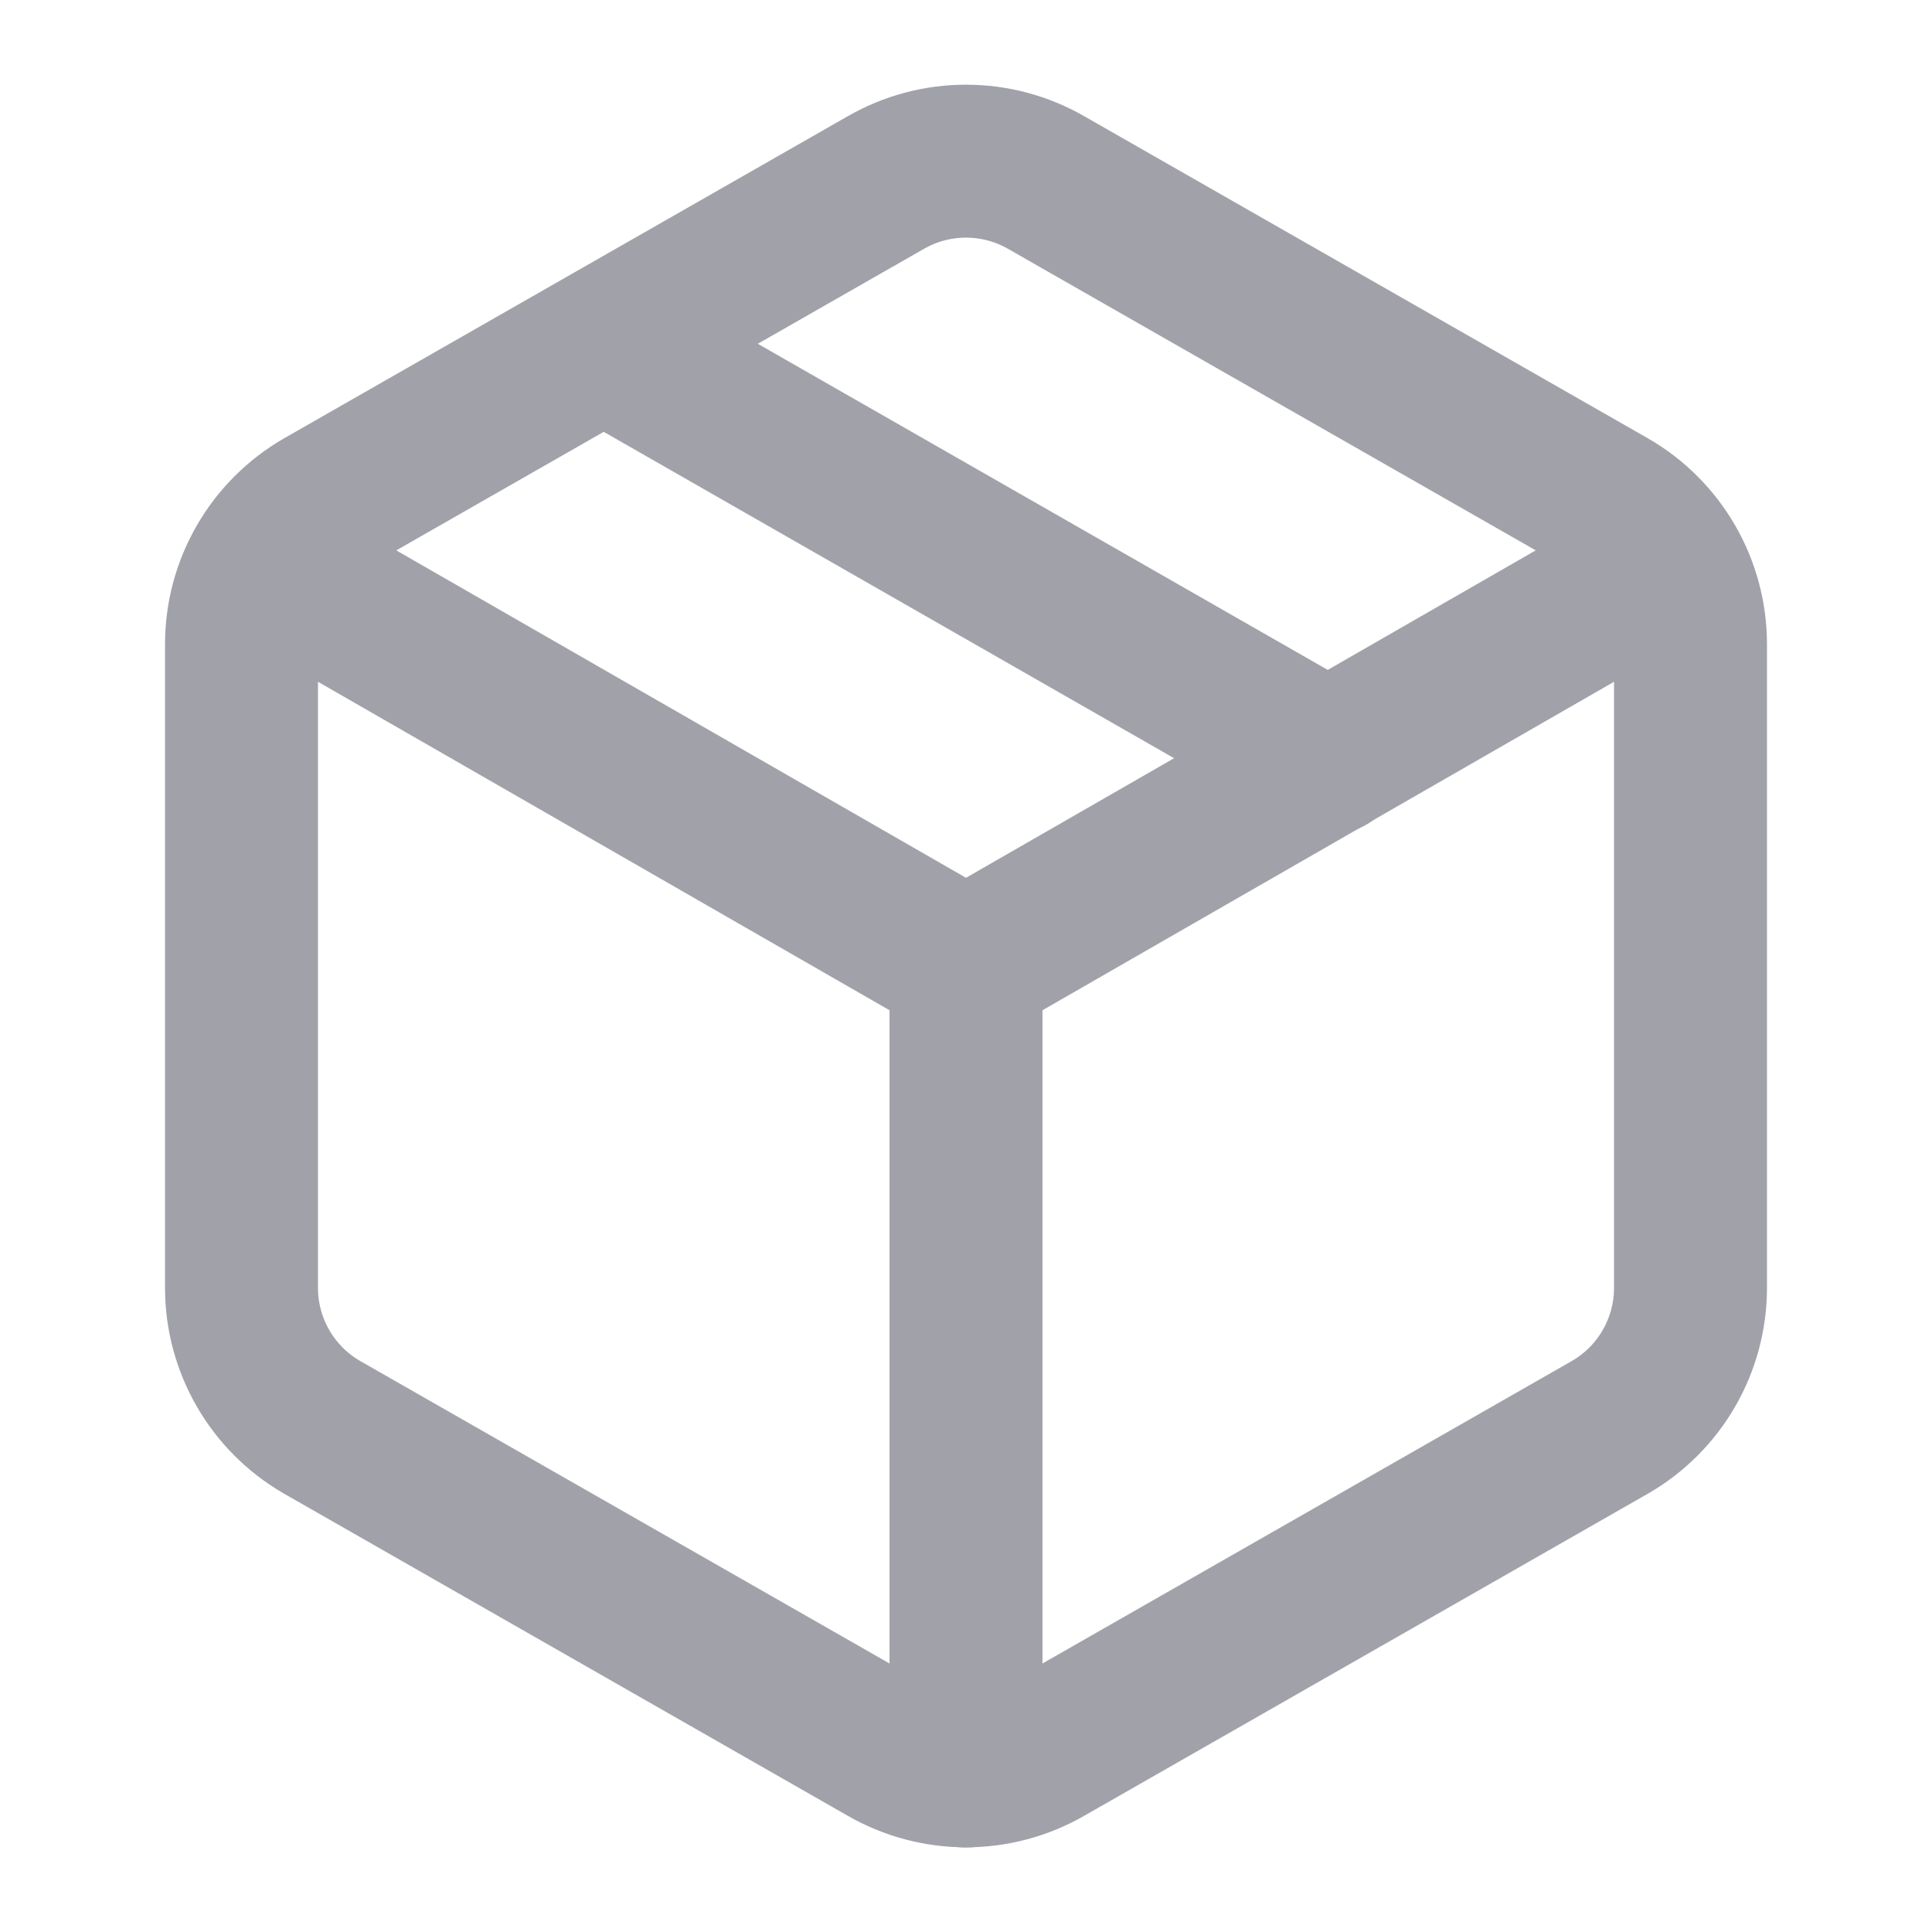
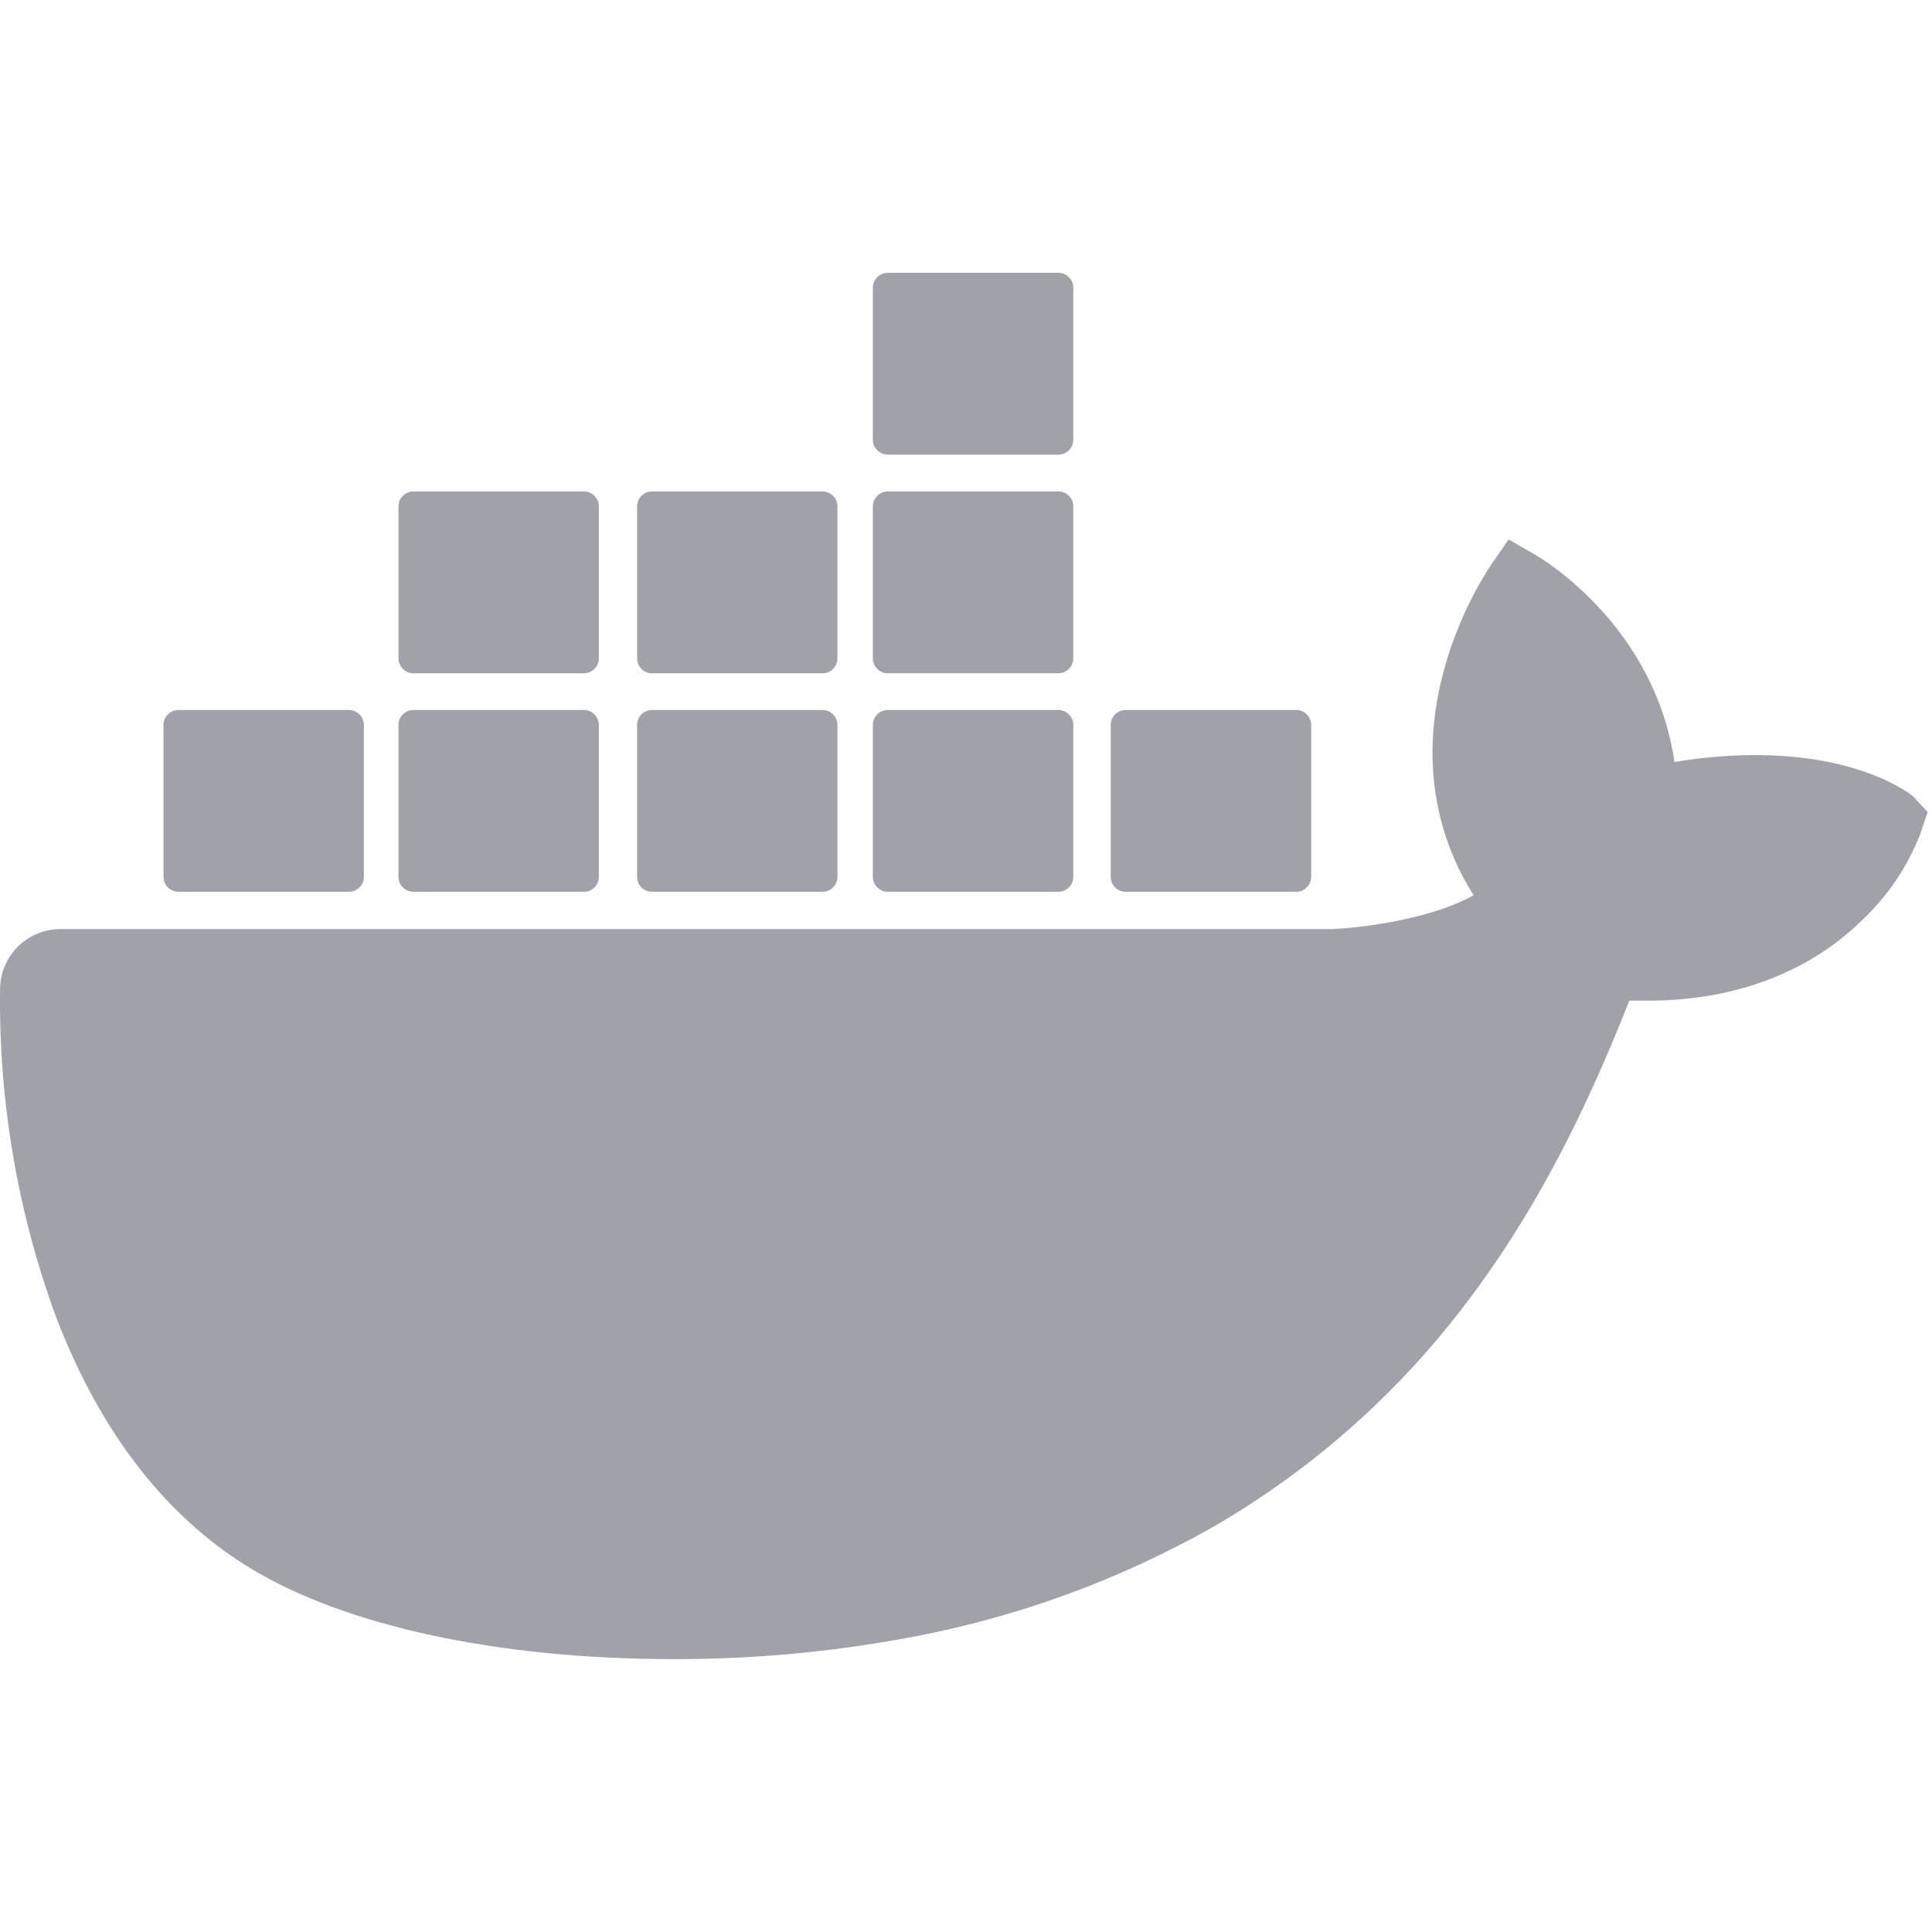
- <svg xmlns="http://www.w3.org/2000/svg" viewBox="0 0 24 24" fill="none" stroke="#a1a1aa" stroke-width="1.9" stroke-linecap="round" stroke-linejoin="round">
-   <path d="m7.5 4.27 9 5.15M21 8a2 2 0 0 0-1-1.73l-7-4a2 2 0 0 0-2 0l-7 4A2 2 0 0 0 3 8v8a2 2 0 0 0 1 1.73l7 4a2 2 0 0 0 2 0l7-4A2 2 0 0 0 21 16Z" />
-   <path d="M3.3 7 12 12l8.7-5M12 22V12" />
+ <svg xmlns="http://www.w3.org/2000/svg" viewBox="0 0 24 24" fill="#a1a1aa">
+   <path d="M13.983 11.078h2.119a.186.186 0 0 0 .186-.185V9.006a.186.186 0 0 0-.186-.186h-2.119a.185.185 0 0 0-.185.185v1.888c0 .102.083.185.185.185m-2.954-5.43h2.118a.186.186 0 0 0 .186-.186V3.574a.186.186 0 0 0-.186-.185h-2.118a.185.185 0 0 0-.186.185v1.888c0 .102.083.185.186.185m0 2.716h2.118a.186.186 0 0 0 .186-.186V6.29a.186.186 0 0 0-.186-.185h-2.118a.186.186 0 0 0-.186.185v1.887c0 .103.083.187.186.187m-2.93 0h2.119a.186.186 0 0 0 .185-.186V6.29a.186.186 0 0 0-.185-.185H8.099a.185.185 0 0 0-.185.185v1.887c0 .103.082.187.185.187m-2.964 0h2.118a.186.186 0 0 0 .186-.186V6.29a.186.186 0 0 0-.186-.185H5.135a.185.185 0 0 0-.185.185v1.887c0 .103.083.187.185.187m5.894 2.714h2.118a.185.185 0 0 0 .186-.185V9.006a.186.186 0 0 0-.186-.186h-2.118a.186.186 0 0 0-.186.186v1.887c0 .102.083.185.186.185m-2.93 0h2.119a.185.185 0 0 0 .185-.185V9.006a.186.186 0 0 0-.185-.186H8.099a.185.185 0 0 0-.185.186v1.887c0 .102.082.185.185.185m-2.964 0h2.118a.185.185 0 0 0 .186-.185V9.006a.186.186 0 0 0-.186-.186H5.135a.185.185 0 0 0-.185.186v1.887c0 .102.083.185.185.185m-2.919 0h2.118a.185.185 0 0 0 .186-.185V9.006a.186.186 0 0 0-.186-.186H2.216a.186.186 0 0 0-.185.186v1.887c0 .102.083.185.185.185M23.763 9.89c-.065-.051-.672-.51-1.954-.51-.338.001-.675.029-1.008.086-.248-1.7-1.653-2.529-1.716-2.566l-.344-.199-.226.327c-.283.438-.49.922-.612 1.43-.23.971-.09 1.883.403 2.663-.595.332-1.55.413-1.744.42H.751a.751.751 0 0 0-.75.748 11.376 11.376 0 0 0 .692 4.062c.545 1.428 1.355 2.48 2.407 3.124 1.178.722 3.092 1.135 5.256 1.135.978.003 1.955-.086 2.916-.264a12.17 12.17 0 0 0 3.805-1.382c.98-.568 1.86-1.288 2.61-2.133 1.252-1.418 1.998-2.997 2.553-4.4h.221c1.372 0 2.215-.549 2.68-1.009.309-.293.55-.65.707-1.046l.098-.288Z" />
</svg>
